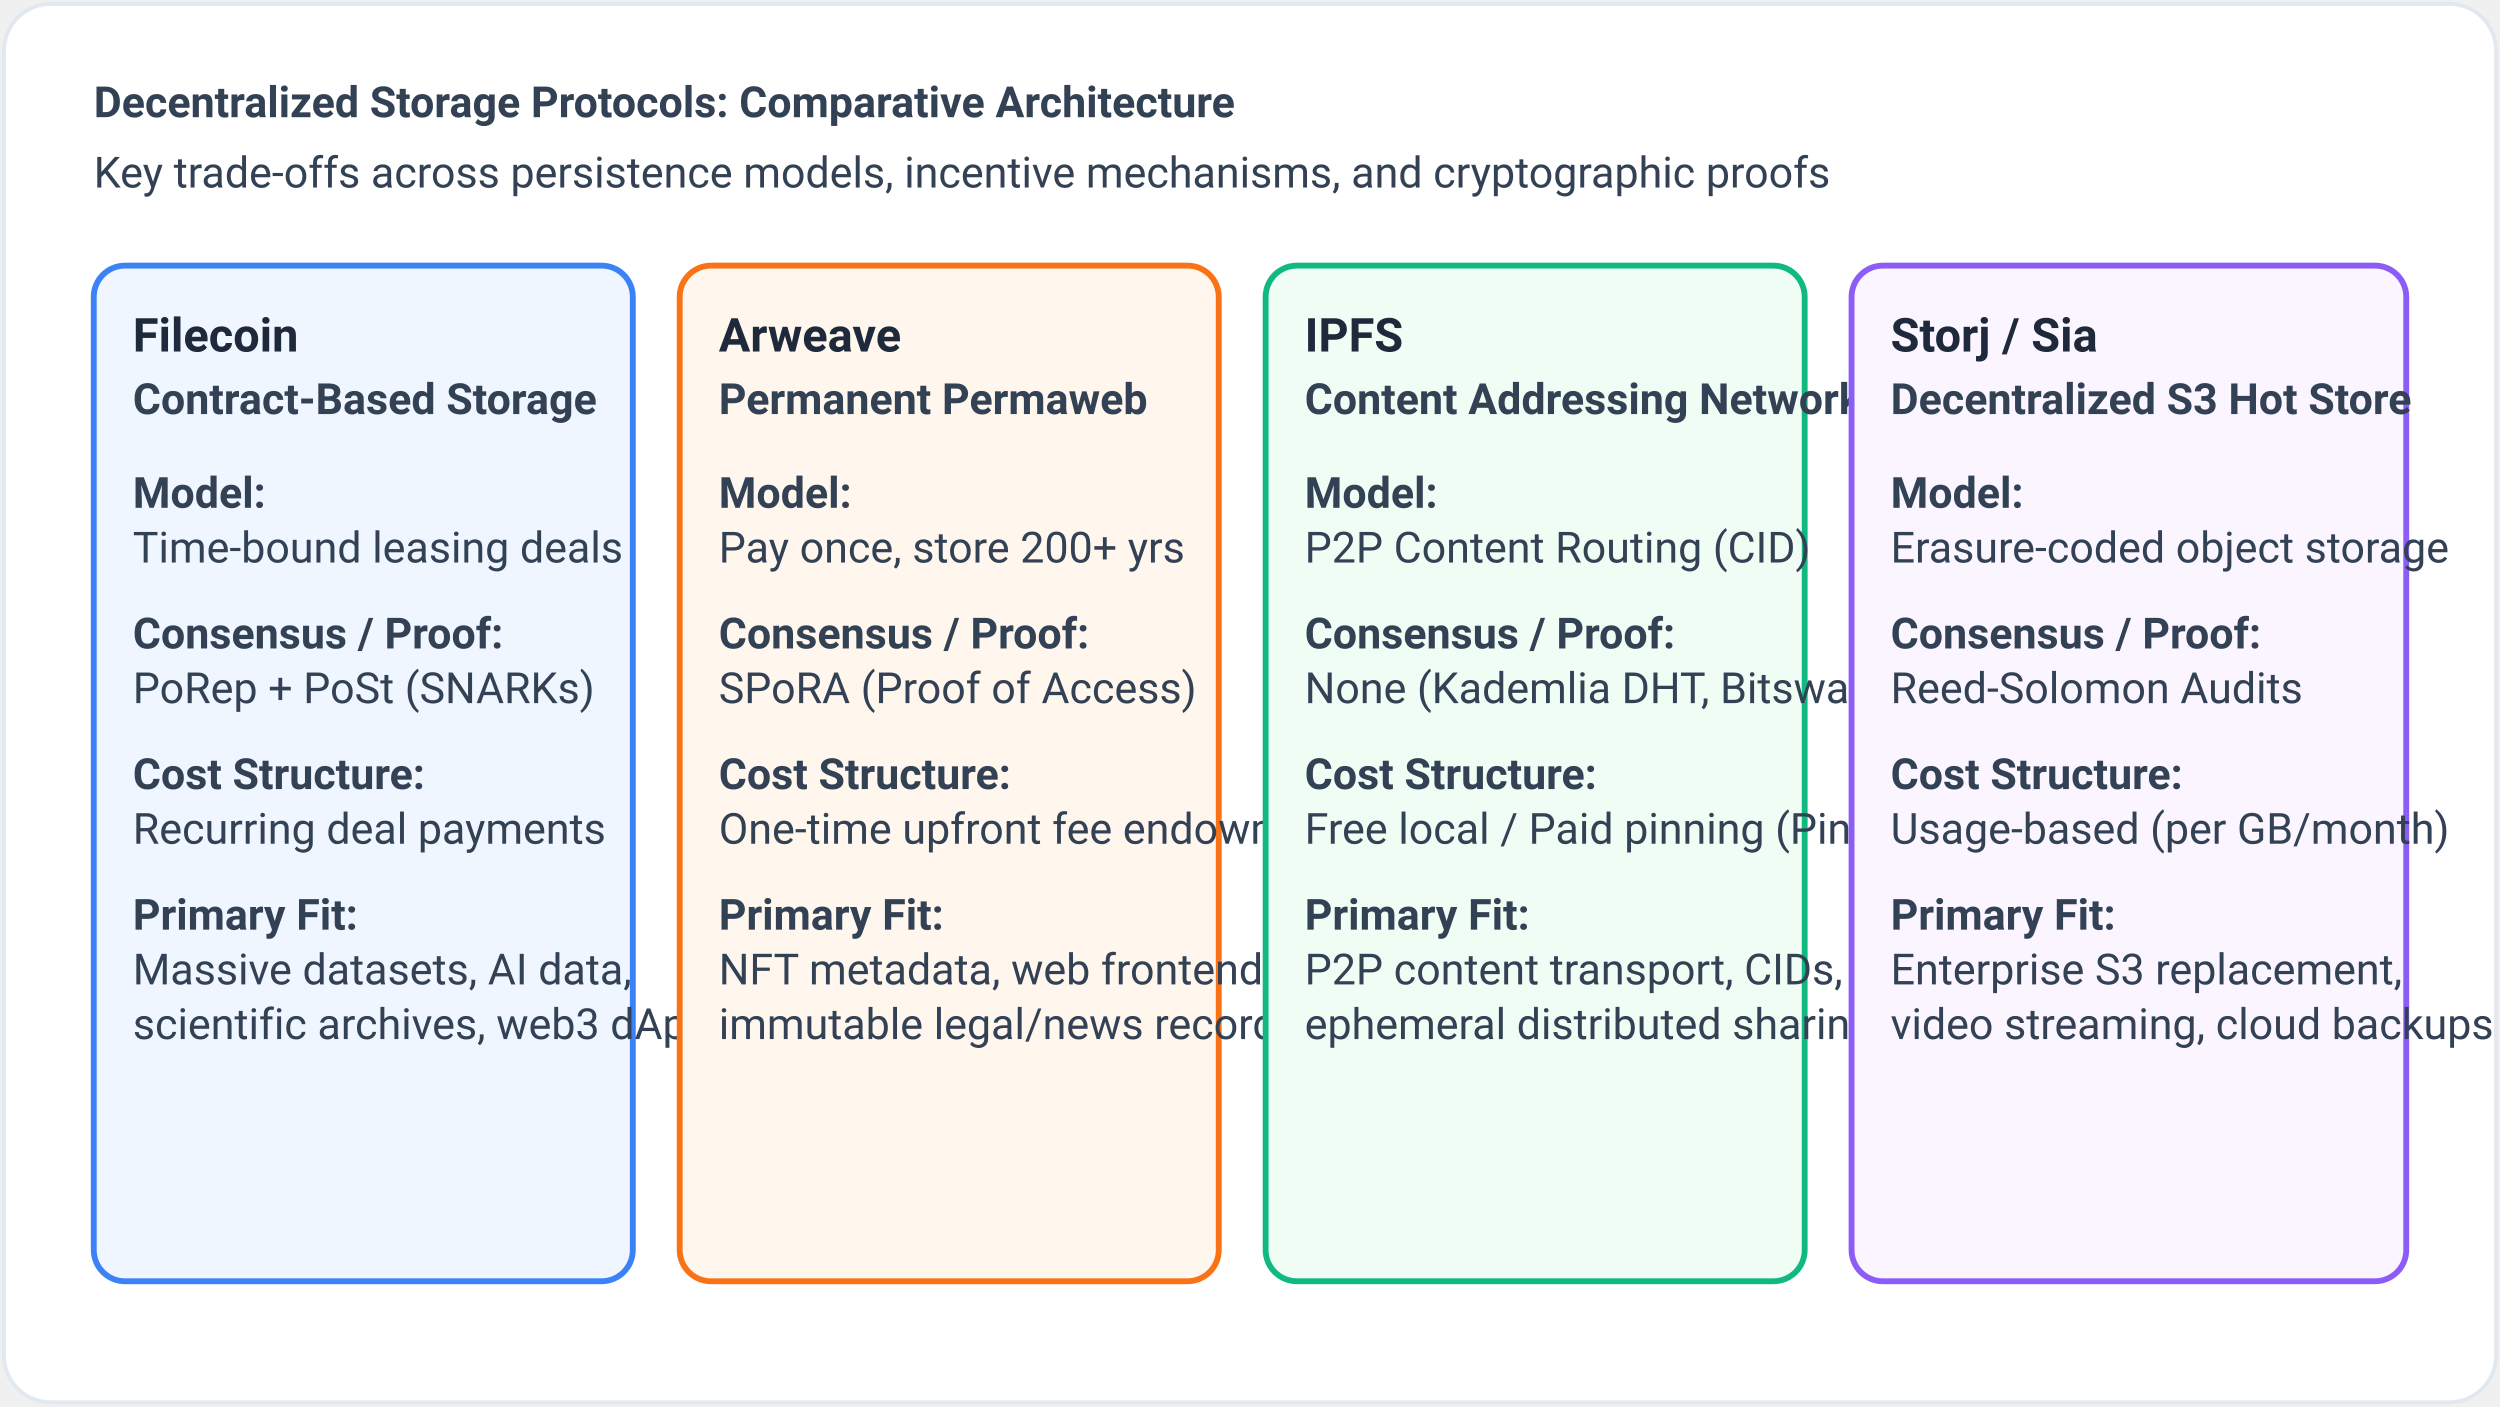
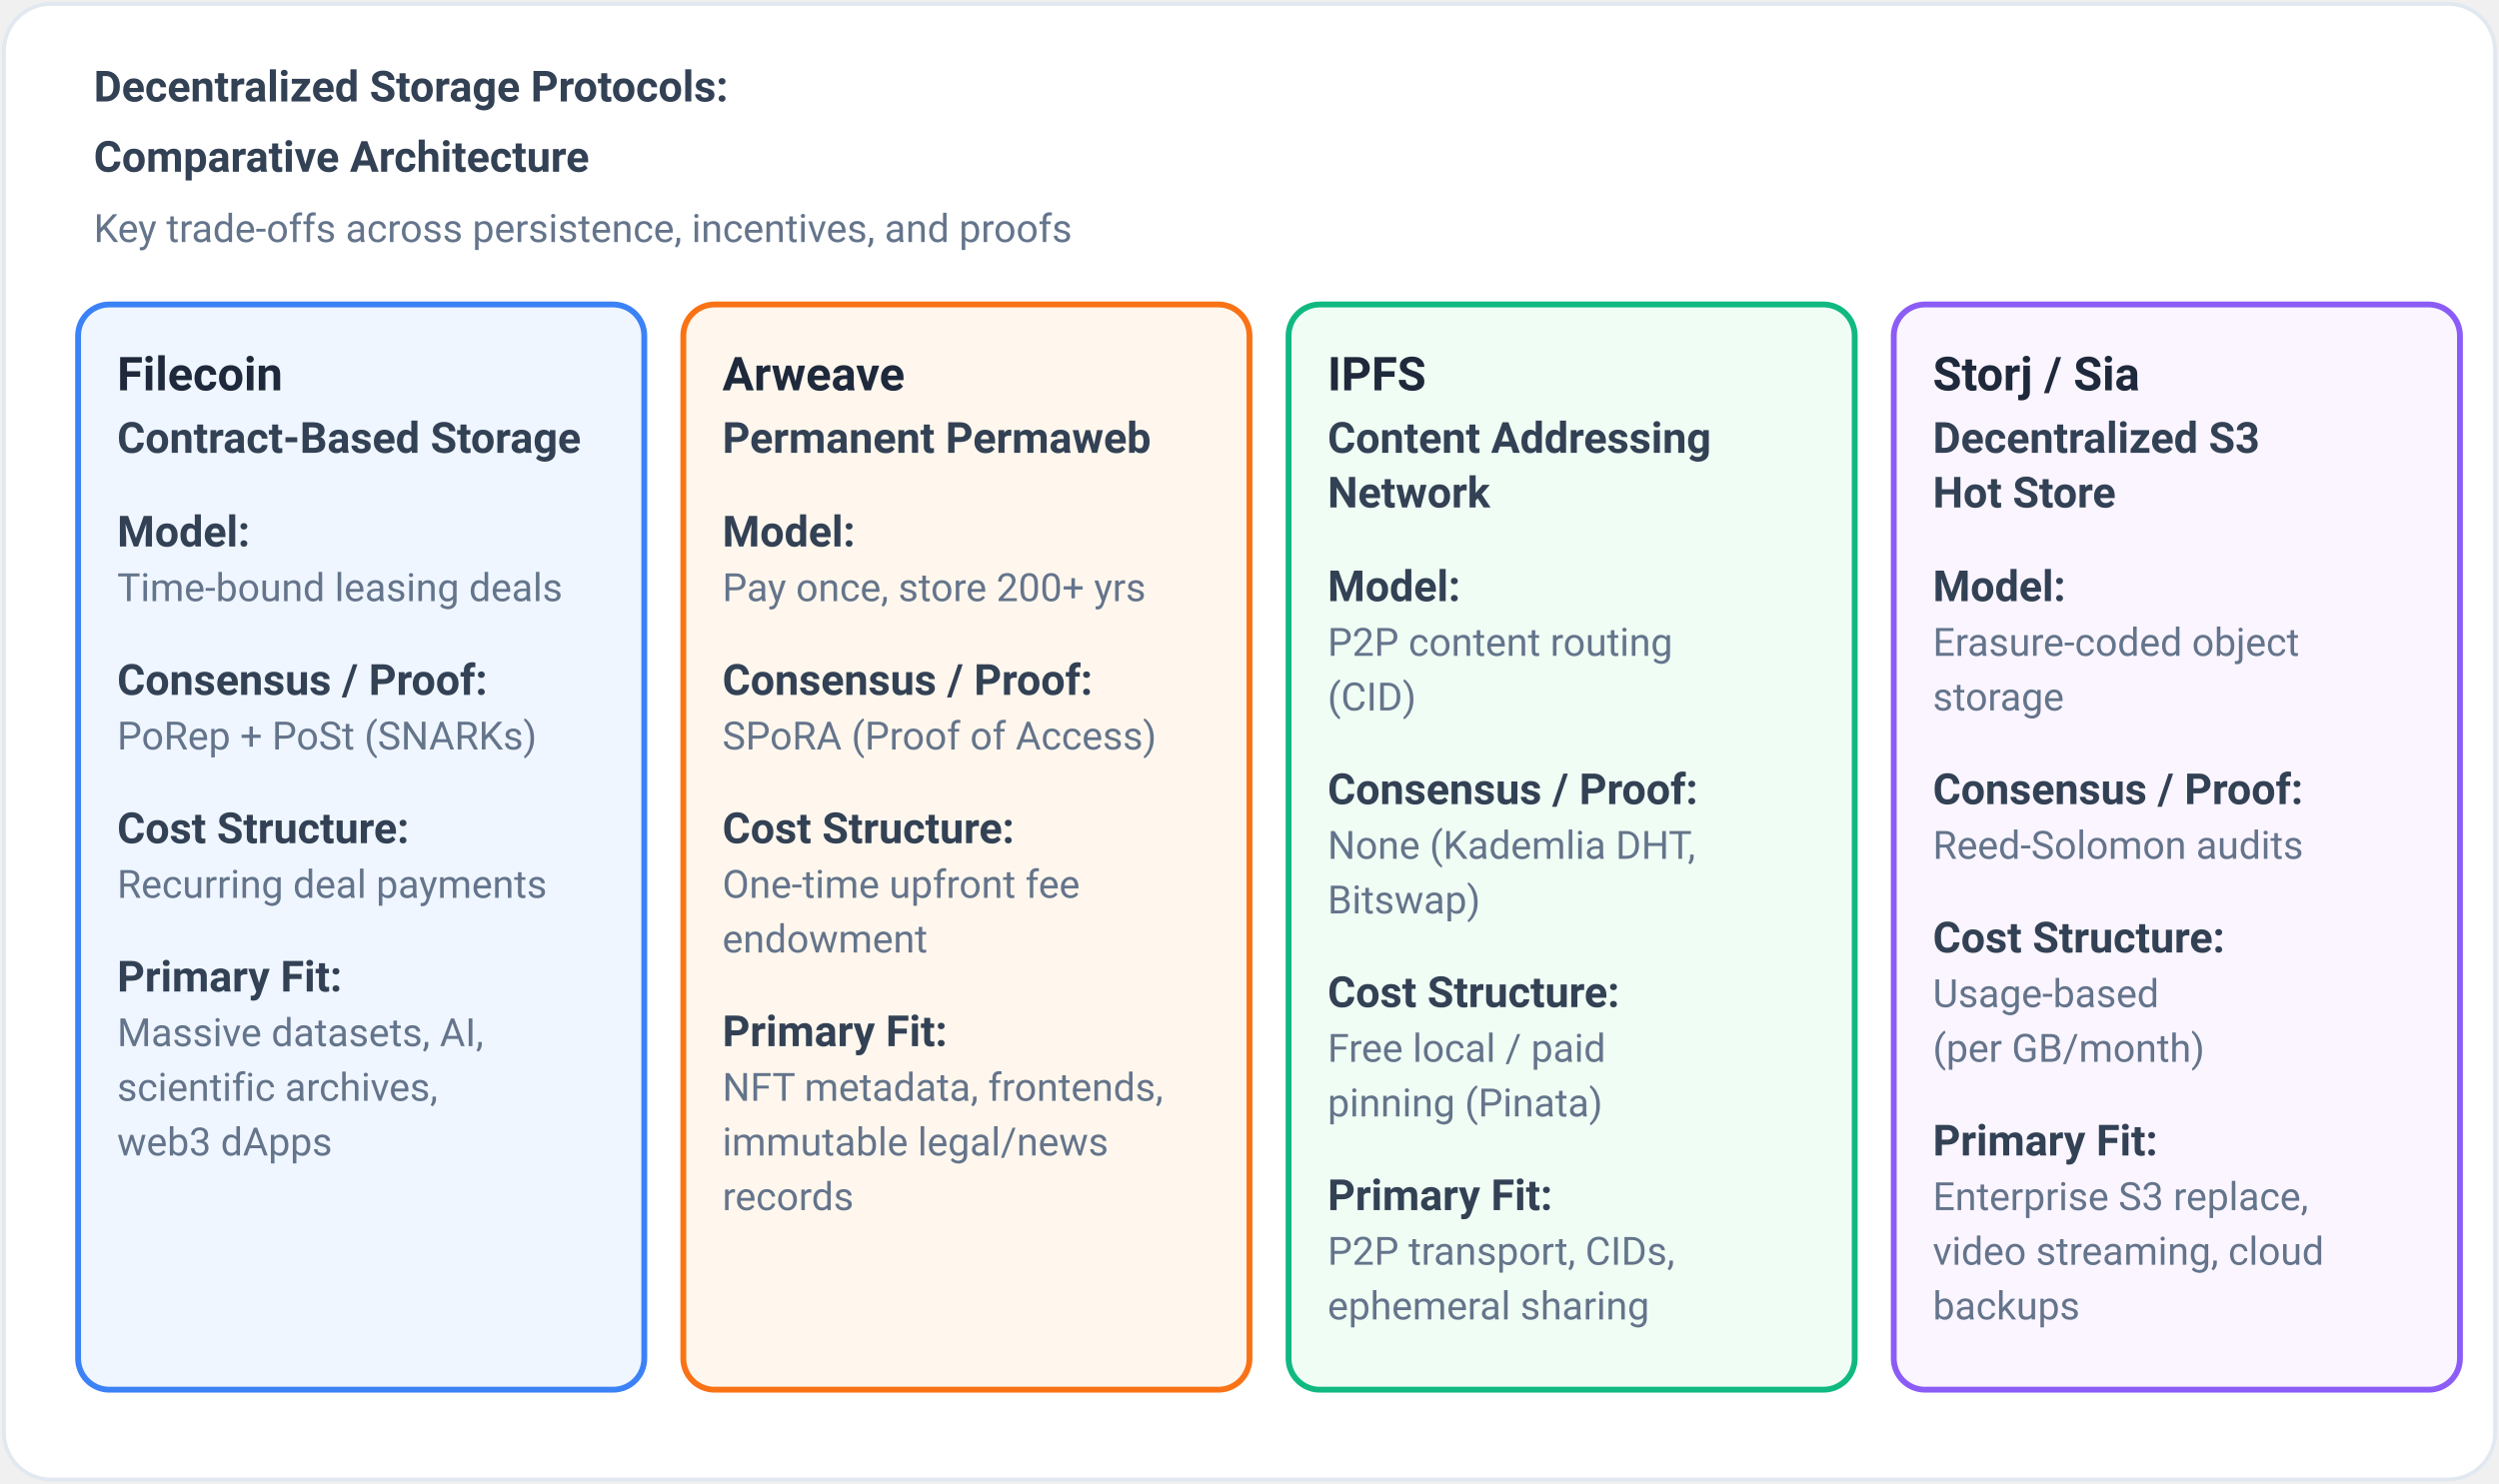
- <svg xmlns="http://www.w3.org/2000/svg" viewBox="0 0 640 360" role="img" aria-labelledby="sm-title sm-desc">
+ <svg xmlns="http://www.w3.org/2000/svg" viewBox="0 0 640 380" role="img" aria-labelledby="sm-title sm-desc">
  <style>
text{font-family:-apple-system,BlinkMacSystemFont,"Segoe UI",Roboto,Helvetica,Arial,sans-serif;font-size:11px;fill:#334155}
.header{font-weight:700;fill:#1e293b;font-size:12px}
.card{fill:#ffffff;stroke:#e2e8f0}
.box-fc{fill:#eff6ff;stroke:#3b82f6;stroke-width:1.5}
.box-ar{fill:#fff7ed;stroke:#f97316;stroke-width:1.5}
.box-ip{fill:#f0fdf4;stroke:#10b981;stroke-width:1.5}
.box-st{fill:#faf5ff;stroke:#8b5cf6;stroke-width:1.5}
+ .muted{fill:#64748b;font-size:10px}
@media (prefers-color-scheme:dark){
- text{fill:#cbd5e1}.header{fill:#f1f5f9}.card{fill:#0f172a;stroke:#1e293b}
+ text{fill:#cbd5e1}.header{fill:#f1f5f9}.card{fill:#0f172a;stroke:#1e293b}.muted{fill:#94a3b8}
.box-fc{fill:#172554;stroke:#60a5fa}.box-ar{fill:#431407;stroke:#fb923c}.box-ip{fill:#064e3b;stroke:#34d399}.box-st{fill:#3b0764;stroke:#c084fc}
}
</style>
-   <rect class="card" x="1" y="1" width="638" height="358" rx="12" />
-   <text x="24" y="30" font-weight="700" font-size="15">Decentralized Storage Protocols: Comparative Architecture</text>
-   <text x="24" y="48" font-size="11" fill="#64748b">Key trade-offs across persistence models, incentive mechanisms, and cryptographic proofs</text>
-   <rect class="box-fc" x="24" y="68" width="138" height="260" rx="8" />
-   <text x="34" y="90" class="header" fill="#2563eb">Filecoin</text>
-   <text x="34" y="106" font-size="10" font-weight="600" fill="#2563eb">Contract-Based Storage</text>
-   <text x="34" y="130" font-weight="600">Model:</text>
-   <text x="34" y="144" font-size="10" fill="#64748b">Time-bound leasing deals</text>
-   <text x="34" y="166" font-weight="600">Consensus / Proof:</text>
-   <text x="34" y="180" font-size="10" fill="#64748b">PoRep + PoSt (SNARKs)</text>
-   <text x="34" y="202" font-weight="600">Cost Structure:</text>
-   <text x="34" y="216" font-size="10" fill="#64748b">Recurring deal payments</text>
-   <text x="34" y="238" font-weight="600">Primary Fit:</text>
-   <text x="34" y="252" font-size="10" fill="#64748b">Massive datasets, AI data,</text>
-   <text x="34" y="266" font-size="10" fill="#64748b">scientific archives, web3 dApps</text>
-   <rect class="box-ar" x="174" y="68" width="138" height="260" rx="8" />
-   <text x="184" y="90" class="header" fill="#ea580c">Arweave</text>
-   <text x="184" y="106" font-size="10" font-weight="600" fill="#ea580c">Permanent Permaweb</text>
-   <text x="184" y="130" font-weight="600">Model:</text>
-   <text x="184" y="144" font-size="10" fill="#64748b">Pay once, store 200+ yrs</text>
-   <text x="184" y="166" font-weight="600">Consensus / Proof:</text>
-   <text x="184" y="180" font-size="10" fill="#64748b">SPoRA (Proof of Access)</text>
-   <text x="184" y="202" font-weight="600">Cost Structure:</text>
-   <text x="184" y="216" font-size="10" fill="#64748b">One-time upfront fee endowment</text>
-   <text x="184" y="238" font-weight="600">Primary Fit:</text>
-   <text x="184" y="252" font-size="10" fill="#64748b">NFT metadata, web frontends,</text>
-   <text x="184" y="266" font-size="10" fill="#64748b">immutable legal/news records</text>
-   <rect class="box-ip" x="324" y="68" width="138" height="260" rx="8" />
-   <text x="334" y="90" class="header" fill="#059669">IPFS</text>
-   <text x="334" y="106" font-size="10" font-weight="600" fill="#059669">Content Addressing Network</text>
-   <text x="334" y="130" font-weight="600">Model:</text>
-   <text x="334" y="144" font-size="10" fill="#64748b">P2P Content Routing (CID)</text>
-   <text x="334" y="166" font-weight="600">Consensus / Proof:</text>
-   <text x="334" y="180" font-size="10" fill="#64748b">None (Kademlia DHT, Bitswap)</text>
-   <text x="334" y="202" font-weight="600">Cost Structure:</text>
-   <text x="334" y="216" font-size="10" fill="#64748b">Free local / Paid pinning (Pinata)</text>
-   <text x="334" y="238" font-weight="600">Primary Fit:</text>
-   <text x="334" y="252" font-size="10" fill="#64748b">P2P content transport, CIDs,</text>
-   <text x="334" y="266" font-size="10" fill="#64748b">ephemeral distributed sharing</text>
-   <rect class="box-st" x="474" y="68" width="142" height="260" rx="8" />
-   <text x="484" y="90" class="header" fill="#7c3aed">Storj / Sia</text>
-   <text x="484" y="106" font-size="10" font-weight="600" fill="#7c3aed">Decentralized S3 Hot Store</text>
-   <text x="484" y="130" font-weight="600">Model:</text>
-   <text x="484" y="144" font-size="10" fill="#64748b">Erasure-coded object storage</text>
-   <text x="484" y="166" font-weight="600">Consensus / Proof:</text>
-   <text x="484" y="180" font-size="10" fill="#64748b">Reed-Solomon Audits</text>
-   <text x="484" y="202" font-weight="600">Cost Structure:</text>
-   <text x="484" y="216" font-size="10" fill="#64748b">Usage-based (per GB/month)</text>
-   <text x="484" y="238" font-weight="600">Primary Fit:</text>
-   <text x="484" y="252" font-size="10" fill="#64748b">Enterprise S3 replacement,</text>
-   <text x="484" y="266" font-size="10" fill="#64748b">video streaming, cloud backups</text>
+   <rect class="card" x="1" y="1" width="638" height="378" rx="12" />
+   <text x="24" y="26" font-weight="700" font-size="14">Decentralized Storage Protocols:</text>
+   <text x="24" y="44" font-weight="700" font-size="14">Comparative Architecture</text>
+   <text x="24" y="62" class="muted">Key trade-offs across persistence, incentives, and proofs</text>
+   <rect class="box-fc" x="20" y="78" width="145" height="278" rx="8" />
+   <text x="30" y="100" class="header" fill="#2563eb">Filecoin</text>
+   <text x="30" y="116" font-size="10" font-weight="600" fill="#2563eb">Contract-Based Storage</text>
+   <text x="30" y="140" font-weight="600">Model:</text>
+   <text x="30" y="154" class="muted">Time-bound leasing deals</text>
+   <text x="30" y="178" font-weight="600">Consensus / Proof:</text>
+   <text x="30" y="192" class="muted">PoRep + PoSt (SNARKs)</text>
+   <text x="30" y="216" font-weight="600">Cost Structure:</text>
+   <text x="30" y="230" class="muted">Recurring deal payments</text>
+   <text x="30" y="254" font-weight="600">Primary Fit:</text>
+   <text x="30" y="268" class="muted">Massive datasets, AI,</text>
+   <text x="30" y="282" class="muted">scientific archives,</text>
+   <text x="30" y="296" class="muted">web3 dApps</text>
+   <rect class="box-ar" x="175" y="78" width="145" height="278" rx="8" />
+   <text x="185" y="100" class="header" fill="#ea580c">Arweave</text>
+   <text x="185" y="116" font-size="10" font-weight="600" fill="#ea580c">Permanent Permaweb</text>
+   <text x="185" y="140" font-weight="600">Model:</text>
+   <text x="185" y="154" class="muted">Pay once, store 200+ yrs</text>
+   <text x="185" y="178" font-weight="600">Consensus / Proof:</text>
+   <text x="185" y="192" class="muted">SPoRA (Proof of Access)</text>
+   <text x="185" y="216" font-weight="600">Cost Structure:</text>
+   <text x="185" y="230" class="muted">One-time upfront fee</text>
+   <text x="185" y="244" class="muted">endowment</text>
+   <text x="185" y="268" font-weight="600">Primary Fit:</text>
+   <text x="185" y="282" class="muted">NFT metadata, frontends,</text>
+   <text x="185" y="296" class="muted">immutable legal/news</text>
+   <text x="185" y="310" class="muted">records</text>
+   <rect class="box-ip" x="330" y="78" width="145" height="278" rx="8" />
+   <text x="340" y="100" class="header" fill="#059669">IPFS</text>
+   <text x="340" y="116" font-size="10" font-weight="600" fill="#059669">Content Addressing</text>
+   <text x="340" y="130" font-size="10" font-weight="600" fill="#059669">Network</text>
+   <text x="340" y="154" font-weight="600">Model:</text>
+   <text x="340" y="168" class="muted">P2P content routing</text>
+   <text x="340" y="182" class="muted">(CID)</text>
+   <text x="340" y="206" font-weight="600">Consensus / Proof:</text>
+   <text x="340" y="220" class="muted">None (Kademlia DHT,</text>
+   <text x="340" y="234" class="muted">Bitswap)</text>
+   <text x="340" y="258" font-weight="600">Cost Structure:</text>
+   <text x="340" y="272" class="muted">Free local / paid</text>
+   <text x="340" y="286" class="muted">pinning (Pinata)</text>
+   <text x="340" y="310" font-weight="600">Primary Fit:</text>
+   <text x="340" y="324" class="muted">P2P transport, CIDs,</text>
+   <text x="340" y="338" class="muted">ephemeral sharing</text>
+   <rect class="box-st" x="485" y="78" width="145" height="278" rx="8" />
+   <text x="495" y="100" class="header" fill="#7c3aed">Storj / Sia</text>
+   <text x="495" y="116" font-size="10" font-weight="600" fill="#7c3aed">Decentralized S3</text>
+   <text x="495" y="130" font-size="10" font-weight="600" fill="#7c3aed">Hot Store</text>
+   <text x="495" y="154" font-weight="600">Model:</text>
+   <text x="495" y="168" class="muted">Erasure-coded object</text>
+   <text x="495" y="182" class="muted">storage</text>
+   <text x="495" y="206" font-weight="600">Consensus / Proof:</text>
+   <text x="495" y="220" class="muted">Reed-Solomon audits</text>
+   <text x="495" y="244" font-weight="600">Cost Structure:</text>
+   <text x="495" y="258" class="muted">Usage-based</text>
+   <text x="495" y="272" class="muted">(per GB/month)</text>
+   <text x="495" y="296" font-weight="600">Primary Fit:</text>
+   <text x="495" y="310" class="muted">Enterprise S3 replace,</text>
+   <text x="495" y="324" class="muted">video streaming, cloud</text>
+   <text x="495" y="338" class="muted">backups</text>
</svg>
